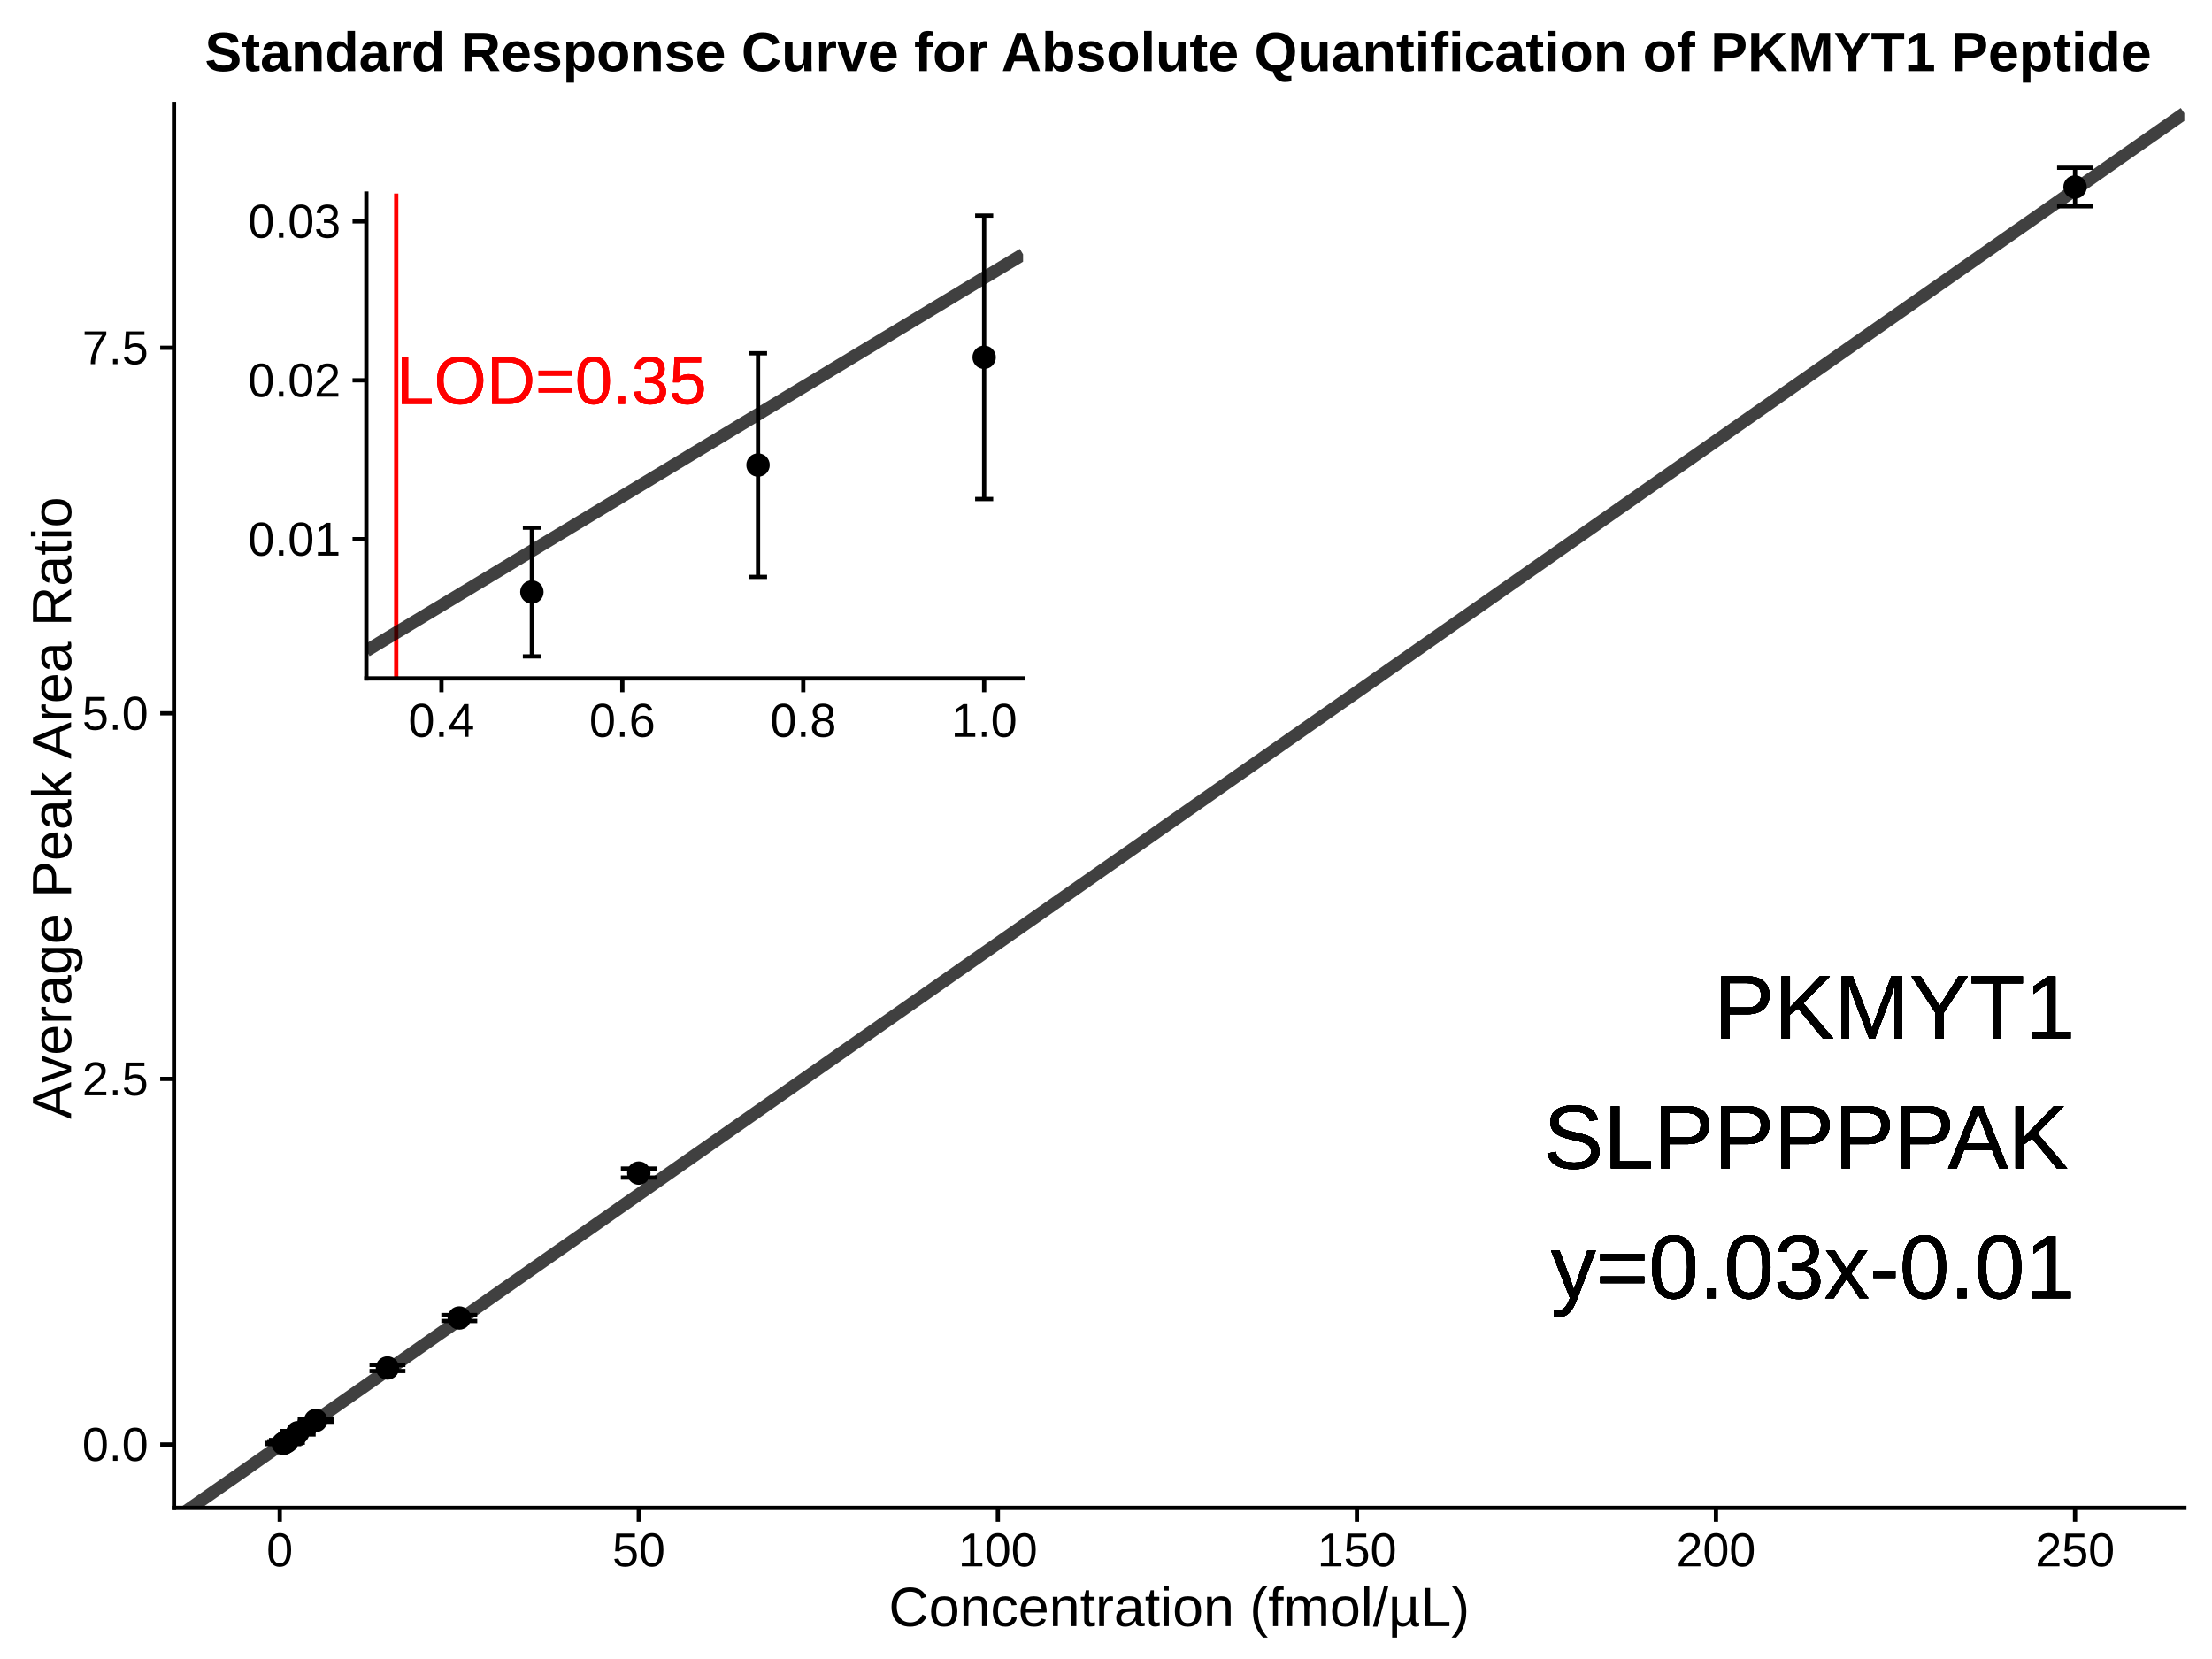
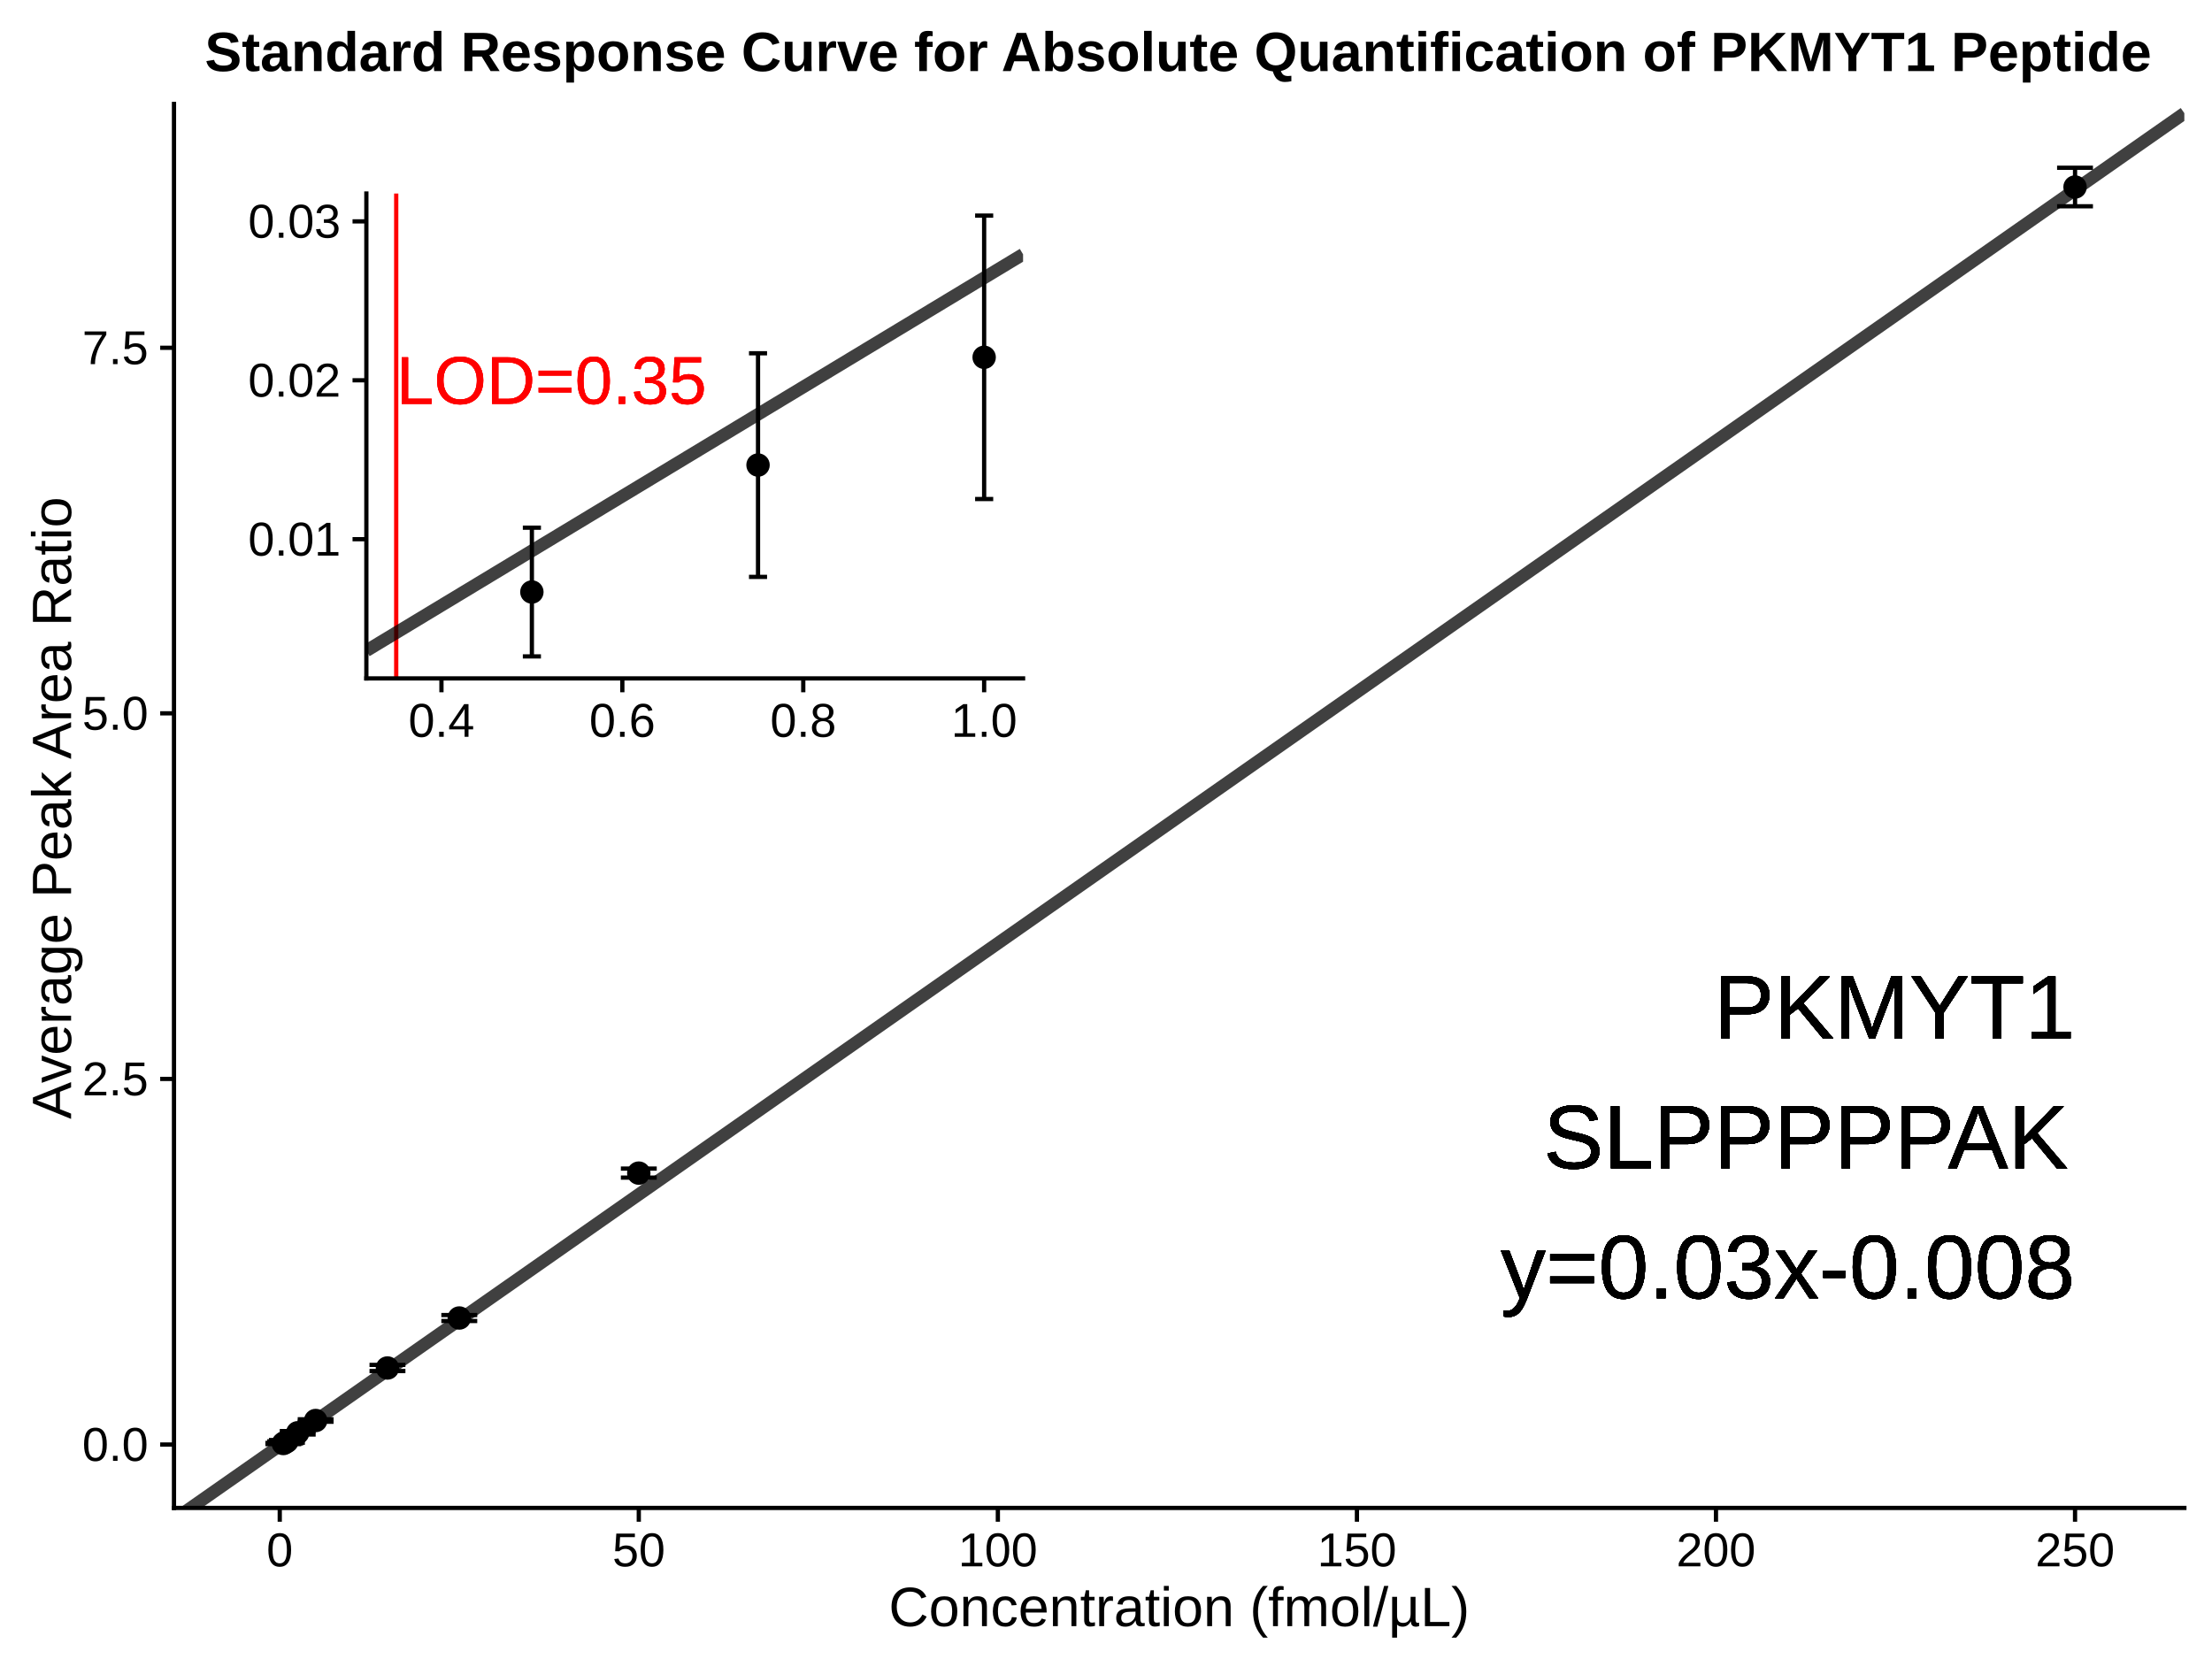
<svg xmlns="http://www.w3.org/2000/svg" viewBox="0 0 558.00 418.50">
  <defs>
    <style type="text/css">
    line, polyline, path, rect, circle {
      fill: none;
      stroke: #000000;
      stroke-linecap: round;
      stroke-linejoin: round;
      stroke-miterlimit: 10.00;
    }
  </style>
  </defs>
  <rect width="100%" height="100%" style="stroke: none; fill: #FFFFFF;" />
  <defs>
    <clipPath id="cpNDMuODk0Mnw1NTEuMDI2fDM4MC4zOXwyNi4yMTk1">
      <rect x="43.89" y="26.22" width="507.13" height="354.17" />
    </clipPath>
  </defs>
  <circle cx="71.47" cy="364.14" r="1.95pt" style="stroke-width: 0.71; fill: #000000;" clip-path="url(#cpNDMuODk0Mnw1NTEuMDI2fDM4MC4zOXwyNi4yMTk1)" />
  <circle cx="71.93" cy="363.85" r="1.95pt" style="stroke-width: 0.71; fill: #000000;" clip-path="url(#cpNDMuODk0Mnw1NTEuMDI2fDM4MC4zOXwyNi4yMTk1)" />
  <circle cx="72.38" cy="363.60" r="1.95pt" style="stroke-width: 0.71; fill: #000000;" clip-path="url(#cpNDMuODk0Mnw1NTEuMDI2fDM4MC4zOXwyNi4yMTk1)" />
  <circle cx="75.10" cy="361.43" r="1.95pt" style="stroke-width: 0.71; fill: #000000;" clip-path="url(#cpNDMuODk0Mnw1NTEuMDI2fDM4MC4zOXwyNi4yMTk1)" />
  <circle cx="79.63" cy="358.34" r="1.95pt" style="stroke-width: 0.71; fill: #000000;" clip-path="url(#cpNDMuODk0Mnw1NTEuMDI2fDM4MC4zOXwyNi4yMTk1)" />
  <circle cx="97.74" cy="345.09" r="1.95pt" style="stroke-width: 0.71; fill: #000000;" clip-path="url(#cpNDMuODk0Mnw1NTEuMDI2fDM4MC4zOXwyNi4yMTk1)" />
  <circle cx="115.86" cy="332.48" r="1.95pt" style="stroke-width: 0.71; fill: #000000;" clip-path="url(#cpNDMuODk0Mnw1NTEuMDI2fDM4MC4zOXwyNi4yMTk1)" />
  <circle cx="161.14" cy="295.93" r="1.95pt" style="stroke-width: 0.71; fill: #000000;" clip-path="url(#cpNDMuODk0Mnw1NTEuMDI2fDM4MC4zOXwyNi4yMTk1)" />
  <circle cx="523.45" cy="47.18" r="1.95pt" style="stroke-width: 0.71; fill: #000000;" clip-path="url(#cpNDMuODk0Mnw1NTEuMDI2fDM4MC4zOXwyNi4yMTk1)" />
  <polyline points="66.95,363.99 76.00,363.99 " style="stroke-width: 1.07; stroke-linecap: butt;" clip-path="url(#cpNDMuODk0Mnw1NTEuMDI2fDM4MC4zOXwyNi4yMTk1)" />
  <polyline points="71.47,363.99 71.47,364.29 " style="stroke-width: 1.07; stroke-linecap: butt;" clip-path="url(#cpNDMuODk0Mnw1NTEuMDI2fDM4MC4zOXwyNi4yMTk1)" />
  <polyline points="66.95,364.29 76.00,364.29 " style="stroke-width: 1.07; stroke-linecap: butt;" clip-path="url(#cpNDMuODk0Mnw1NTEuMDI2fDM4MC4zOXwyNi4yMTk1)" />
  <polyline points="67.40,363.59 76.46,363.59 " style="stroke-width: 1.07; stroke-linecap: butt;" clip-path="url(#cpNDMuODk0Mnw1NTEuMDI2fDM4MC4zOXwyNi4yMTk1)" />
  <polyline points="71.93,363.59 71.93,364.11 " style="stroke-width: 1.07; stroke-linecap: butt;" clip-path="url(#cpNDMuODk0Mnw1NTEuMDI2fDM4MC4zOXwyNi4yMTk1)" />
  <polyline points="67.40,364.11 76.46,364.11 " style="stroke-width: 1.07; stroke-linecap: butt;" clip-path="url(#cpNDMuODk0Mnw1NTEuMDI2fDM4MC4zOXwyNi4yMTk1)" />
  <polyline points="67.85,363.27 76.91,363.27 " style="stroke-width: 1.07; stroke-linecap: butt;" clip-path="url(#cpNDMuODk0Mnw1NTEuMDI2fDM4MC4zOXwyNi4yMTk1)" />
  <polyline points="72.38,363.27 72.38,363.93 " style="stroke-width: 1.07; stroke-linecap: butt;" clip-path="url(#cpNDMuODk0Mnw1NTEuMDI2fDM4MC4zOXwyNi4yMTk1)" />
  <polyline points="67.85,363.93 76.91,363.93 " style="stroke-width: 1.07; stroke-linecap: butt;" clip-path="url(#cpNDMuODk0Mnw1NTEuMDI2fDM4MC4zOXwyNi4yMTk1)" />
  <polyline points="70.57,361.00 79.63,361.00 " style="stroke-width: 1.07; stroke-linecap: butt;" clip-path="url(#cpNDMuODk0Mnw1NTEuMDI2fDM4MC4zOXwyNi4yMTk1)" />
  <polyline points="75.10,361.00 75.10,361.86 " style="stroke-width: 1.07; stroke-linecap: butt;" clip-path="url(#cpNDMuODk0Mnw1NTEuMDI2fDM4MC4zOXwyNi4yMTk1)" />
  <polyline points="70.57,361.86 79.63,361.86 " style="stroke-width: 1.07; stroke-linecap: butt;" clip-path="url(#cpNDMuODk0Mnw1NTEuMDI2fDM4MC4zOXwyNi4yMTk1)" />
  <polyline points="75.10,358.03 84.15,358.03 " style="stroke-width: 1.07; stroke-linecap: butt;" clip-path="url(#cpNDMuODk0Mnw1NTEuMDI2fDM4MC4zOXwyNi4yMTk1)" />
  <polyline points="79.63,358.03 79.63,358.66 " style="stroke-width: 1.07; stroke-linecap: butt;" clip-path="url(#cpNDMuODk0Mnw1NTEuMDI2fDM4MC4zOXwyNi4yMTk1)" />
  <polyline points="75.10,358.66 84.15,358.66 " style="stroke-width: 1.07; stroke-linecap: butt;" clip-path="url(#cpNDMuODk0Mnw1NTEuMDI2fDM4MC4zOXwyNi4yMTk1)" />
  <polyline points="93.21,344.31 102.27,344.31 " style="stroke-width: 1.07; stroke-linecap: butt;" clip-path="url(#cpNDMuODk0Mnw1NTEuMDI2fDM4MC4zOXwyNi4yMTk1)" />
  <polyline points="97.74,344.31 97.74,345.86 " style="stroke-width: 1.07; stroke-linecap: butt;" clip-path="url(#cpNDMuODk0Mnw1NTEuMDI2fDM4MC4zOXwyNi4yMTk1)" />
  <polyline points="93.21,345.86 102.27,345.86 " style="stroke-width: 1.07; stroke-linecap: butt;" clip-path="url(#cpNDMuODk0Mnw1NTEuMDI2fDM4MC4zOXwyNi4yMTk1)" />
  <polyline points="111.33,331.73 120.39,331.73 " style="stroke-width: 1.07; stroke-linecap: butt;" clip-path="url(#cpNDMuODk0Mnw1NTEuMDI2fDM4MC4zOXwyNi4yMTk1)" />
  <polyline points="115.86,331.73 115.86,333.24 " style="stroke-width: 1.07; stroke-linecap: butt;" clip-path="url(#cpNDMuODk0Mnw1NTEuMDI2fDM4MC4zOXwyNi4yMTk1)" />
  <polyline points="111.33,333.24 120.39,333.24 " style="stroke-width: 1.07; stroke-linecap: butt;" clip-path="url(#cpNDMuODk0Mnw1NTEuMDI2fDM4MC4zOXwyNi4yMTk1)" />
  <polyline points="156.62,294.79 165.67,294.79 " style="stroke-width: 1.07; stroke-linecap: butt;" clip-path="url(#cpNDMuODk0Mnw1NTEuMDI2fDM4MC4zOXwyNi4yMTk1)" />
  <polyline points="161.14,294.79 161.14,297.06 " style="stroke-width: 1.07; stroke-linecap: butt;" clip-path="url(#cpNDMuODk0Mnw1NTEuMDI2fDM4MC4zOXwyNi4yMTk1)" />
  <polyline points="156.62,297.06 165.67,297.06 " style="stroke-width: 1.07; stroke-linecap: butt;" clip-path="url(#cpNDMuODk0Mnw1NTEuMDI2fDM4MC4zOXwyNi4yMTk1)" />
  <polyline points="518.92,42.32 527.97,42.32 " style="stroke-width: 1.07; stroke-linecap: butt;" clip-path="url(#cpNDMuODk0Mnw1NTEuMDI2fDM4MC4zOXwyNi4yMTk1)" />
  <polyline points="523.45,42.32 523.45,52.04 " style="stroke-width: 1.07; stroke-linecap: butt;" clip-path="url(#cpNDMuODk0Mnw1NTEuMDI2fDM4MC4zOXwyNi4yMTk1)" />
  <polyline points="518.92,52.04 527.97,52.04 " style="stroke-width: 1.07; stroke-linecap: butt;" clip-path="url(#cpNDMuODk0Mnw1NTEuMDI2fDM4MC4zOXwyNi4yMTk1)" />
  <line x1="43.89" y1="383.34" x2="551.03" y2="28.56" style="stroke-width: 3.20; stroke: #000000; stroke-opacity: 0.75; stroke-linecap: butt;" clip-path="url(#cpNDMuODk0Mnw1NTEuMDI2fDM4MC4zOXwyNi4yMTk1)" />
  <g clip-path="url(#cpNDMuODk0Mnw1NTEuMDI2fDM4MC4zOXwyNi4yMTk1)">
    <text x="432.37" y="261.95" style="font-size: 22.76px; font-family: Liberation Sans;" textLength="91.07px" lengthAdjust="spacingAndGlyphs">PKMYT1</text>
  </g>
  <g clip-path="url(#cpNDMuODk0Mnw1NTEuMDI2fDM4MC4zOXwyNi4yMTk1)">
    <text x="389.33" y="294.72" style="font-size: 22.76px; font-family: Liberation Sans;" textLength="134.12px" lengthAdjust="spacingAndGlyphs">SLPPPPPAK</text>
  </g>
  <g clip-path="url(#cpNDMuODk0Mnw1NTEuMDI2fDM4MC4zOXwyNi4yMTk1)">
-     <text x="391.21" y="327.50" style="font-size: 22.76px; font-family: Liberation Sans;" textLength="132.24px" lengthAdjust="spacingAndGlyphs">y=0.03x-0.01</text>
-   </g>
-   <g clip-path="url(#cpNDMuODk0Mnw1NTEuMDI2fDM4MC4zOXwyNi4yMTk1)">
-     <text x="432.37" y="261.95" style="font-size: 22.76px; font-family: Liberation Sans;" textLength="91.07px" lengthAdjust="spacingAndGlyphs">PKMYT1</text>
-   </g>
-   <g clip-path="url(#cpNDMuODk0Mnw1NTEuMDI2fDM4MC4zOXwyNi4yMTk1)">
-     <text x="389.33" y="294.72" style="font-size: 22.76px; font-family: Liberation Sans;" textLength="134.12px" lengthAdjust="spacingAndGlyphs">SLPPPPPAK</text>
-   </g>
-   <g clip-path="url(#cpNDMuODk0Mnw1NTEuMDI2fDM4MC4zOXwyNi4yMTk1)">
-     <text x="391.21" y="327.50" style="font-size: 22.76px; font-family: Liberation Sans;" textLength="132.24px" lengthAdjust="spacingAndGlyphs">y=0.03x-0.01</text>
-   </g>
-   <g clip-path="url(#cpNDMuODk0Mnw1NTEuMDI2fDM4MC4zOXwyNi4yMTk1)">
-     <text x="432.37" y="261.95" style="font-size: 22.76px; font-family: Liberation Sans;" textLength="91.07px" lengthAdjust="spacingAndGlyphs">PKMYT1</text>
-   </g>
-   <g clip-path="url(#cpNDMuODk0Mnw1NTEuMDI2fDM4MC4zOXwyNi4yMTk1)">
-     <text x="389.33" y="294.72" style="font-size: 22.76px; font-family: Liberation Sans;" textLength="134.12px" lengthAdjust="spacingAndGlyphs">SLPPPPPAK</text>
-   </g>
-   <g clip-path="url(#cpNDMuODk0Mnw1NTEuMDI2fDM4MC4zOXwyNi4yMTk1)">
-     <text x="391.21" y="327.50" style="font-size: 22.76px; font-family: Liberation Sans;" textLength="132.24px" lengthAdjust="spacingAndGlyphs">y=0.03x-0.01</text>
-   </g>
-   <g clip-path="url(#cpNDMuODk0Mnw1NTEuMDI2fDM4MC4zOXwyNi4yMTk1)">
-     <text x="432.37" y="261.95" style="font-size: 22.76px; font-family: Liberation Sans;" textLength="91.07px" lengthAdjust="spacingAndGlyphs">PKMYT1</text>
-   </g>
-   <g clip-path="url(#cpNDMuODk0Mnw1NTEuMDI2fDM4MC4zOXwyNi4yMTk1)">
-     <text x="389.33" y="294.72" style="font-size: 22.76px; font-family: Liberation Sans;" textLength="134.12px" lengthAdjust="spacingAndGlyphs">SLPPPPPAK</text>
-   </g>
-   <g clip-path="url(#cpNDMuODk0Mnw1NTEuMDI2fDM4MC4zOXwyNi4yMTk1)">
-     <text x="391.21" y="327.50" style="font-size: 22.76px; font-family: Liberation Sans;" textLength="132.24px" lengthAdjust="spacingAndGlyphs">y=0.03x-0.01</text>
-   </g>
-   <g clip-path="url(#cpNDMuODk0Mnw1NTEuMDI2fDM4MC4zOXwyNi4yMTk1)">
-     <text x="432.37" y="261.95" style="font-size: 22.76px; font-family: Liberation Sans;" textLength="91.07px" lengthAdjust="spacingAndGlyphs">PKMYT1</text>
-   </g>
-   <g clip-path="url(#cpNDMuODk0Mnw1NTEuMDI2fDM4MC4zOXwyNi4yMTk1)">
-     <text x="389.33" y="294.72" style="font-size: 22.76px; font-family: Liberation Sans;" textLength="134.12px" lengthAdjust="spacingAndGlyphs">SLPPPPPAK</text>
-   </g>
-   <g clip-path="url(#cpNDMuODk0Mnw1NTEuMDI2fDM4MC4zOXwyNi4yMTk1)">
-     <text x="391.21" y="327.50" style="font-size: 22.76px; font-family: Liberation Sans;" textLength="132.24px" lengthAdjust="spacingAndGlyphs">y=0.03x-0.01</text>
-   </g>
-   <g clip-path="url(#cpNDMuODk0Mnw1NTEuMDI2fDM4MC4zOXwyNi4yMTk1)">
-     <text x="432.37" y="261.95" style="font-size: 22.76px; font-family: Liberation Sans;" textLength="91.07px" lengthAdjust="spacingAndGlyphs">PKMYT1</text>
-   </g>
-   <g clip-path="url(#cpNDMuODk0Mnw1NTEuMDI2fDM4MC4zOXwyNi4yMTk1)">
-     <text x="389.33" y="294.72" style="font-size: 22.76px; font-family: Liberation Sans;" textLength="134.12px" lengthAdjust="spacingAndGlyphs">SLPPPPPAK</text>
-   </g>
-   <g clip-path="url(#cpNDMuODk0Mnw1NTEuMDI2fDM4MC4zOXwyNi4yMTk1)">
-     <text x="391.21" y="327.50" style="font-size: 22.76px; font-family: Liberation Sans;" textLength="132.24px" lengthAdjust="spacingAndGlyphs">y=0.03x-0.01</text>
-   </g>
-   <g clip-path="url(#cpNDMuODk0Mnw1NTEuMDI2fDM4MC4zOXwyNi4yMTk1)">
-     <text x="432.37" y="261.95" style="font-size: 22.76px; font-family: Liberation Sans;" textLength="91.07px" lengthAdjust="spacingAndGlyphs">PKMYT1</text>
-   </g>
-   <g clip-path="url(#cpNDMuODk0Mnw1NTEuMDI2fDM4MC4zOXwyNi4yMTk1)">
-     <text x="389.33" y="294.72" style="font-size: 22.76px; font-family: Liberation Sans;" textLength="134.12px" lengthAdjust="spacingAndGlyphs">SLPPPPPAK</text>
-   </g>
-   <g clip-path="url(#cpNDMuODk0Mnw1NTEuMDI2fDM4MC4zOXwyNi4yMTk1)">
-     <text x="391.21" y="327.50" style="font-size: 22.76px; font-family: Liberation Sans;" textLength="132.24px" lengthAdjust="spacingAndGlyphs">y=0.03x-0.01</text>
-   </g>
-   <g clip-path="url(#cpNDMuODk0Mnw1NTEuMDI2fDM4MC4zOXwyNi4yMTk1)">
-     <text x="432.37" y="261.95" style="font-size: 22.76px; font-family: Liberation Sans;" textLength="91.07px" lengthAdjust="spacingAndGlyphs">PKMYT1</text>
-   </g>
-   <g clip-path="url(#cpNDMuODk0Mnw1NTEuMDI2fDM4MC4zOXwyNi4yMTk1)">
-     <text x="389.33" y="294.72" style="font-size: 22.76px; font-family: Liberation Sans;" textLength="134.12px" lengthAdjust="spacingAndGlyphs">SLPPPPPAK</text>
-   </g>
-   <g clip-path="url(#cpNDMuODk0Mnw1NTEuMDI2fDM4MC4zOXwyNi4yMTk1)">
-     <text x="391.21" y="327.50" style="font-size: 22.76px; font-family: Liberation Sans;" textLength="132.24px" lengthAdjust="spacingAndGlyphs">y=0.03x-0.01</text>
-   </g>
-   <g clip-path="url(#cpNDMuODk0Mnw1NTEuMDI2fDM4MC4zOXwyNi4yMTk1)">
-     <text x="432.37" y="261.95" style="font-size: 22.76px; font-family: Liberation Sans;" textLength="91.07px" lengthAdjust="spacingAndGlyphs">PKMYT1</text>
-   </g>
-   <g clip-path="url(#cpNDMuODk0Mnw1NTEuMDI2fDM4MC4zOXwyNi4yMTk1)">
-     <text x="389.33" y="294.72" style="font-size: 22.76px; font-family: Liberation Sans;" textLength="134.12px" lengthAdjust="spacingAndGlyphs">SLPPPPPAK</text>
-   </g>
-   <g clip-path="url(#cpNDMuODk0Mnw1NTEuMDI2fDM4MC4zOXwyNi4yMTk1)">
-     <text x="391.21" y="327.50" style="font-size: 22.76px; font-family: Liberation Sans;" textLength="132.24px" lengthAdjust="spacingAndGlyphs">y=0.03x-0.01</text>
+     <text x="378.55" y="327.50" style="font-size: 22.76px; font-family: Liberation Sans;" textLength="144.90px" lengthAdjust="spacingAndGlyphs">y=0.03x-0.008</text>
+   </g>
+   <g clip-path="url(#cpNDMuODk0Mnw1NTEuMDI2fDM4MC4zOXwyNi4yMTk1)">
+     <text x="432.37" y="261.95" style="font-size: 22.76px; font-family: Liberation Sans;" textLength="91.07px" lengthAdjust="spacingAndGlyphs">PKMYT1</text>
+   </g>
+   <g clip-path="url(#cpNDMuODk0Mnw1NTEuMDI2fDM4MC4zOXwyNi4yMTk1)">
+     <text x="389.33" y="294.72" style="font-size: 22.76px; font-family: Liberation Sans;" textLength="134.12px" lengthAdjust="spacingAndGlyphs">SLPPPPPAK</text>
+   </g>
+   <g clip-path="url(#cpNDMuODk0Mnw1NTEuMDI2fDM4MC4zOXwyNi4yMTk1)">
+     <text x="378.55" y="327.50" style="font-size: 22.76px; font-family: Liberation Sans;" textLength="144.90px" lengthAdjust="spacingAndGlyphs">y=0.03x-0.008</text>
+   </g>
+   <g clip-path="url(#cpNDMuODk0Mnw1NTEuMDI2fDM4MC4zOXwyNi4yMTk1)">
+     <text x="432.37" y="261.95" style="font-size: 22.76px; font-family: Liberation Sans;" textLength="91.07px" lengthAdjust="spacingAndGlyphs">PKMYT1</text>
+   </g>
+   <g clip-path="url(#cpNDMuODk0Mnw1NTEuMDI2fDM4MC4zOXwyNi4yMTk1)">
+     <text x="389.33" y="294.72" style="font-size: 22.76px; font-family: Liberation Sans;" textLength="134.12px" lengthAdjust="spacingAndGlyphs">SLPPPPPAK</text>
+   </g>
+   <g clip-path="url(#cpNDMuODk0Mnw1NTEuMDI2fDM4MC4zOXwyNi4yMTk1)">
+     <text x="378.55" y="327.50" style="font-size: 22.76px; font-family: Liberation Sans;" textLength="144.90px" lengthAdjust="spacingAndGlyphs">y=0.03x-0.008</text>
+   </g>
+   <g clip-path="url(#cpNDMuODk0Mnw1NTEuMDI2fDM4MC4zOXwyNi4yMTk1)">
+     <text x="432.37" y="261.95" style="font-size: 22.76px; font-family: Liberation Sans;" textLength="91.07px" lengthAdjust="spacingAndGlyphs">PKMYT1</text>
+   </g>
+   <g clip-path="url(#cpNDMuODk0Mnw1NTEuMDI2fDM4MC4zOXwyNi4yMTk1)">
+     <text x="389.33" y="294.72" style="font-size: 22.76px; font-family: Liberation Sans;" textLength="134.12px" lengthAdjust="spacingAndGlyphs">SLPPPPPAK</text>
+   </g>
+   <g clip-path="url(#cpNDMuODk0Mnw1NTEuMDI2fDM4MC4zOXwyNi4yMTk1)">
+     <text x="378.55" y="327.50" style="font-size: 22.76px; font-family: Liberation Sans;" textLength="144.90px" lengthAdjust="spacingAndGlyphs">y=0.03x-0.008</text>
+   </g>
+   <g clip-path="url(#cpNDMuODk0Mnw1NTEuMDI2fDM4MC4zOXwyNi4yMTk1)">
+     <text x="432.37" y="261.95" style="font-size: 22.76px; font-family: Liberation Sans;" textLength="91.07px" lengthAdjust="spacingAndGlyphs">PKMYT1</text>
+   </g>
+   <g clip-path="url(#cpNDMuODk0Mnw1NTEuMDI2fDM4MC4zOXwyNi4yMTk1)">
+     <text x="389.33" y="294.72" style="font-size: 22.76px; font-family: Liberation Sans;" textLength="134.12px" lengthAdjust="spacingAndGlyphs">SLPPPPPAK</text>
+   </g>
+   <g clip-path="url(#cpNDMuODk0Mnw1NTEuMDI2fDM4MC4zOXwyNi4yMTk1)">
+     <text x="378.55" y="327.50" style="font-size: 22.76px; font-family: Liberation Sans;" textLength="144.90px" lengthAdjust="spacingAndGlyphs">y=0.03x-0.008</text>
+   </g>
+   <g clip-path="url(#cpNDMuODk0Mnw1NTEuMDI2fDM4MC4zOXwyNi4yMTk1)">
+     <text x="432.37" y="261.95" style="font-size: 22.76px; font-family: Liberation Sans;" textLength="91.07px" lengthAdjust="spacingAndGlyphs">PKMYT1</text>
+   </g>
+   <g clip-path="url(#cpNDMuODk0Mnw1NTEuMDI2fDM4MC4zOXwyNi4yMTk1)">
+     <text x="389.33" y="294.72" style="font-size: 22.76px; font-family: Liberation Sans;" textLength="134.12px" lengthAdjust="spacingAndGlyphs">SLPPPPPAK</text>
+   </g>
+   <g clip-path="url(#cpNDMuODk0Mnw1NTEuMDI2fDM4MC4zOXwyNi4yMTk1)">
+     <text x="378.55" y="327.50" style="font-size: 22.76px; font-family: Liberation Sans;" textLength="144.90px" lengthAdjust="spacingAndGlyphs">y=0.03x-0.008</text>
+   </g>
+   <g clip-path="url(#cpNDMuODk0Mnw1NTEuMDI2fDM4MC4zOXwyNi4yMTk1)">
+     <text x="432.37" y="261.95" style="font-size: 22.76px; font-family: Liberation Sans;" textLength="91.07px" lengthAdjust="spacingAndGlyphs">PKMYT1</text>
+   </g>
+   <g clip-path="url(#cpNDMuODk0Mnw1NTEuMDI2fDM4MC4zOXwyNi4yMTk1)">
+     <text x="389.33" y="294.72" style="font-size: 22.76px; font-family: Liberation Sans;" textLength="134.12px" lengthAdjust="spacingAndGlyphs">SLPPPPPAK</text>
+   </g>
+   <g clip-path="url(#cpNDMuODk0Mnw1NTEuMDI2fDM4MC4zOXwyNi4yMTk1)">
+     <text x="378.55" y="327.50" style="font-size: 22.76px; font-family: Liberation Sans;" textLength="144.90px" lengthAdjust="spacingAndGlyphs">y=0.03x-0.008</text>
+   </g>
+   <g clip-path="url(#cpNDMuODk0Mnw1NTEuMDI2fDM4MC4zOXwyNi4yMTk1)">
+     <text x="432.37" y="261.95" style="font-size: 22.76px; font-family: Liberation Sans;" textLength="91.07px" lengthAdjust="spacingAndGlyphs">PKMYT1</text>
+   </g>
+   <g clip-path="url(#cpNDMuODk0Mnw1NTEuMDI2fDM4MC4zOXwyNi4yMTk1)">
+     <text x="389.33" y="294.72" style="font-size: 22.76px; font-family: Liberation Sans;" textLength="134.12px" lengthAdjust="spacingAndGlyphs">SLPPPPPAK</text>
+   </g>
+   <g clip-path="url(#cpNDMuODk0Mnw1NTEuMDI2fDM4MC4zOXwyNi4yMTk1)">
+     <text x="378.55" y="327.50" style="font-size: 22.76px; font-family: Liberation Sans;" textLength="144.90px" lengthAdjust="spacingAndGlyphs">y=0.03x-0.008</text>
+   </g>
+   <g clip-path="url(#cpNDMuODk0Mnw1NTEuMDI2fDM4MC4zOXwyNi4yMTk1)">
+     <text x="432.37" y="261.95" style="font-size: 22.76px; font-family: Liberation Sans;" textLength="91.07px" lengthAdjust="spacingAndGlyphs">PKMYT1</text>
+   </g>
+   <g clip-path="url(#cpNDMuODk0Mnw1NTEuMDI2fDM4MC4zOXwyNi4yMTk1)">
+     <text x="389.33" y="294.72" style="font-size: 22.76px; font-family: Liberation Sans;" textLength="134.12px" lengthAdjust="spacingAndGlyphs">SLPPPPPAK</text>
+   </g>
+   <g clip-path="url(#cpNDMuODk0Mnw1NTEuMDI2fDM4MC4zOXwyNi4yMTk1)">
+     <text x="378.55" y="327.50" style="font-size: 22.76px; font-family: Liberation Sans;" textLength="144.90px" lengthAdjust="spacingAndGlyphs">y=0.03x-0.008</text>
  </g>
  <defs>
    <clipPath id="cpMHw1NTh8NDE4LjV8MA==">
      <rect x="0.00" y="0.00" width="558.00" height="418.50" />
    </clipPath>
  </defs>
  <polyline points="43.89,380.39 43.89,26.22 " style="stroke-width: 1.07; stroke-linecap: square;" clip-path="url(#cpMHw1NTh8NDE4LjV8MA==)" />
  <g clip-path="url(#cpMHw1NTh8NDE4LjV8MA==)">
    <text x="20.74" y="368.52" style="font-size: 12.00px; font-family: Liberation Sans;" textLength="16.68px" lengthAdjust="spacingAndGlyphs">0.0</text>
  </g>
  <g clip-path="url(#cpMHw1NTh8NDE4LjV8MA==)">
    <text x="20.74" y="276.30" style="font-size: 12.00px; font-family: Liberation Sans;" textLength="16.68px" lengthAdjust="spacingAndGlyphs">2.5</text>
  </g>
  <g clip-path="url(#cpMHw1NTh8NDE4LjV8MA==)">
    <text x="20.74" y="184.08" style="font-size: 12.00px; font-family: Liberation Sans;" textLength="16.68px" lengthAdjust="spacingAndGlyphs">5.0</text>
  </g>
  <g clip-path="url(#cpMHw1NTh8NDE4LjV8MA==)">
    <text x="20.74" y="91.86" style="font-size: 12.00px; font-family: Liberation Sans;" textLength="16.68px" lengthAdjust="spacingAndGlyphs">7.5</text>
  </g>
  <polyline points="40.41,364.39 43.89,364.39 " style="stroke-width: 1.07; stroke-linecap: butt;" clip-path="url(#cpMHw1NTh8NDE4LjV8MA==)" />
  <polyline points="40.41,272.17 43.89,272.17 " style="stroke-width: 1.07; stroke-linecap: butt;" clip-path="url(#cpMHw1NTh8NDE4LjV8MA==)" />
  <polyline points="40.41,179.95 43.89,179.95 " style="stroke-width: 1.07; stroke-linecap: butt;" clip-path="url(#cpMHw1NTh8NDE4LjV8MA==)" />
  <polyline points="40.41,87.73 43.89,87.73 " style="stroke-width: 1.07; stroke-linecap: butt;" clip-path="url(#cpMHw1NTh8NDE4LjV8MA==)" />
  <polyline points="43.89,380.39 551.03,380.39 " style="stroke-width: 1.07; stroke-linecap: square;" clip-path="url(#cpMHw1NTh8NDE4LjV8MA==)" />
  <polyline points="70.57,383.88 70.57,380.39 " style="stroke-width: 1.07; stroke-linecap: butt;" clip-path="url(#cpMHw1NTh8NDE4LjV8MA==)" />
  <polyline points="161.14,383.88 161.14,380.39 " style="stroke-width: 1.07; stroke-linecap: butt;" clip-path="url(#cpMHw1NTh8NDE4LjV8MA==)" />
  <polyline points="251.72,383.88 251.72,380.39 " style="stroke-width: 1.07; stroke-linecap: butt;" clip-path="url(#cpMHw1NTh8NDE4LjV8MA==)" />
  <polyline points="342.30,383.88 342.30,380.39 " style="stroke-width: 1.07; stroke-linecap: butt;" clip-path="url(#cpMHw1NTh8NDE4LjV8MA==)" />
  <polyline points="432.87,383.88 432.87,380.39 " style="stroke-width: 1.07; stroke-linecap: butt;" clip-path="url(#cpMHw1NTh8NDE4LjV8MA==)" />
  <polyline points="523.45,383.88 523.45,380.39 " style="stroke-width: 1.07; stroke-linecap: butt;" clip-path="url(#cpMHw1NTh8NDE4LjV8MA==)" />
  <g clip-path="url(#cpMHw1NTh8NDE4LjV8MA==)">
    <text x="67.23" y="395.12" style="font-size: 12.00px; font-family: Liberation Sans;" textLength="6.67px" lengthAdjust="spacingAndGlyphs">0</text>
  </g>
  <g clip-path="url(#cpMHw1NTh8NDE4LjV8MA==)">
    <text x="154.47" y="395.12" style="font-size: 12.00px; font-family: Liberation Sans;" textLength="13.35px" lengthAdjust="spacingAndGlyphs">50</text>
  </g>
  <g clip-path="url(#cpMHw1NTh8NDE4LjV8MA==)">
    <text x="241.71" y="395.12" style="font-size: 12.00px; font-family: Liberation Sans;" textLength="20.02px" lengthAdjust="spacingAndGlyphs">100</text>
  </g>
  <g clip-path="url(#cpMHw1NTh8NDE4LjV8MA==)">
    <text x="332.29" y="395.12" style="font-size: 12.00px; font-family: Liberation Sans;" textLength="20.02px" lengthAdjust="spacingAndGlyphs">150</text>
  </g>
  <g clip-path="url(#cpMHw1NTh8NDE4LjV8MA==)">
    <text x="422.86" y="395.12" style="font-size: 12.00px; font-family: Liberation Sans;" textLength="20.02px" lengthAdjust="spacingAndGlyphs">200</text>
  </g>
  <g clip-path="url(#cpMHw1NTh8NDE4LjV8MA==)">
    <text x="513.44" y="395.12" style="font-size: 12.00px; font-family: Liberation Sans;" textLength="20.02px" lengthAdjust="spacingAndGlyphs">250</text>
  </g>
  <g clip-path="url(#cpMHw1NTh8NDE4LjV8MA==)">
    <text x="224.18" y="410.21" style="font-size: 14.00px; font-family: Liberation Sans;" textLength="146.57px" lengthAdjust="spacingAndGlyphs">Concentration (fmol/µL)</text>
  </g>
  <g clip-path="url(#cpMHw1NTh8NDE4LjV8MA==)">
    <text transform="translate(17.93,282.29) rotate(-90)" style="font-size: 14.00px; font-family: Liberation Sans;" textLength="157.98px" lengthAdjust="spacingAndGlyphs">Average Peak Area Ratio</text>
  </g>
  <g clip-path="url(#cpMHw1NTh8NDE4LjV8MA==)">
    <text x="51.65" y="17.93" style="font-size: 14.00px; font-weight: bold; font-family: Liberation Sans;" textLength="491.61px" lengthAdjust="spacingAndGlyphs">Standard Response Curve for Absolute Quantification of PKMYT1 Peptide</text>
  </g>
  <defs>
    <clipPath id="cpNDEuODV8MjY1LjA1fDIwOS4yNXw0MS44NQ==">
      <rect x="41.85" y="41.85" width="223.20" height="167.40" />
    </clipPath>
  </defs>
  <defs>
    <clipPath id="cpMHw1NTh8NDE4LjV8MA==">
      <rect x="0.00" y="0.00" width="558.00" height="418.50" />
    </clipPath>
  </defs>
  <defs>
    <clipPath id="cpOTIuNDE2OXwyNTguMDc2fDE3MS4xNHw0OC44MjM4">
      <rect x="92.42" y="48.82" width="165.66" height="122.32" />
    </clipPath>
  </defs>
  <line x1="99.95" y1="171.14" x2="99.95" y2="48.82" style="stroke-width: 1.07; stroke: #FF0000; stroke-linecap: butt;" clip-path="url(#cpOTIuNDE2OXwyNTguMDc2fDE3MS4xNHw0OC44MjM4)" />
  <g clip-path="url(#cpOTIuNDE2OXwyNTguMDc2fDE3MS4xNHw0OC44MjM4)">
    <text x="99.95" y="101.88" style="font-size: 17.07px; fill: #FF0000; font-family: Liberation Sans;" textLength="78.30px" lengthAdjust="spacingAndGlyphs">LOD=0.35</text>
  </g>
  <g clip-path="url(#cpOTIuNDE2OXwyNTguMDc2fDE3MS4xNHw0OC44MjM4)">
    <text x="99.95" y="101.88" style="font-size: 17.07px; fill: #FF0000; font-family: Liberation Sans;" textLength="78.30px" lengthAdjust="spacingAndGlyphs">LOD=0.35</text>
  </g>
  <g clip-path="url(#cpOTIuNDE2OXwyNTguMDc2fDE3MS4xNHw0OC44MjM4)">
    <text x="99.95" y="101.88" style="font-size: 17.07px; fill: #FF0000; font-family: Liberation Sans;" textLength="78.30px" lengthAdjust="spacingAndGlyphs">LOD=0.35</text>
  </g>
  <circle cx="134.17" cy="149.34" r="1.95pt" style="stroke-width: 0.71; fill: #000000;" clip-path="url(#cpOTIuNDE2OXwyNTguMDc2fDE3MS4xNHw0OC44MjM4)" />
  <circle cx="191.22" cy="117.31" r="1.95pt" style="stroke-width: 0.71; fill: #000000;" clip-path="url(#cpOTIuNDE2OXwyNTguMDc2fDE3MS4xNHw0OC44MjM4)" />
  <circle cx="248.26" cy="90.13" r="1.95pt" style="stroke-width: 0.71; fill: #000000;" clip-path="url(#cpOTIuNDE2OXwyNTguMDc2fDE3MS4xNHw0OC44MjM4)" />
  <polyline points="131.89,133.11 136.46,133.11 " style="stroke-width: 1.07; stroke-linecap: butt;" clip-path="url(#cpOTIuNDE2OXwyNTguMDc2fDE3MS4xNHw0OC44MjM4)" />
  <polyline points="134.17,133.11 134.17,165.58 " style="stroke-width: 1.07; stroke-linecap: butt;" clip-path="url(#cpOTIuNDE2OXwyNTguMDc2fDE3MS4xNHw0OC44MjM4)" />
  <polyline points="131.89,165.58 136.46,165.58 " style="stroke-width: 1.07; stroke-linecap: butt;" clip-path="url(#cpOTIuNDE2OXwyNTguMDc2fDE3MS4xNHw0OC44MjM4)" />
  <polyline points="188.94,89.11 193.50,89.11 " style="stroke-width: 1.07; stroke-linecap: butt;" clip-path="url(#cpOTIuNDE2OXwyNTguMDc2fDE3MS4xNHw0OC44MjM4)" />
  <polyline points="191.22,89.11 191.22,145.52 " style="stroke-width: 1.07; stroke-linecap: butt;" clip-path="url(#cpOTIuNDE2OXwyNTguMDc2fDE3MS4xNHw0OC44MjM4)" />
  <polyline points="188.94,145.52 193.50,145.52 " style="stroke-width: 1.07; stroke-linecap: butt;" clip-path="url(#cpOTIuNDE2OXwyNTguMDc2fDE3MS4xNHw0OC44MjM4)" />
  <polyline points="245.98,54.38 250.55,54.38 " style="stroke-width: 1.07; stroke-linecap: butt;" clip-path="url(#cpOTIuNDE2OXwyNTguMDc2fDE3MS4xNHw0OC44MjM4)" />
  <polyline points="248.26,54.38 248.26,125.88 " style="stroke-width: 1.07; stroke-linecap: butt;" clip-path="url(#cpOTIuNDE2OXwyNTguMDc2fDE3MS4xNHw0OC44MjM4)" />
  <polyline points="245.98,125.88 250.55,125.88 " style="stroke-width: 1.07; stroke-linecap: butt;" clip-path="url(#cpOTIuNDE2OXwyNTguMDc2fDE3MS4xNHw0OC44MjM4)" />
  <line x1="92.42" y1="164.15" x2="258.08" y2="64.15" style="stroke-width: 3.20; stroke: #000000; stroke-opacity: 0.75; stroke-linecap: butt;" clip-path="url(#cpOTIuNDE2OXwyNTguMDc2fDE3MS4xNHw0OC44MjM4)" />
  <defs>
    <clipPath id="cpMHw1NTh8NDE4LjV8MA==">
      <rect x="0.00" y="0.00" width="558.00" height="418.50" />
    </clipPath>
  </defs>
  <polyline points="92.42,171.14 92.42,48.82 " style="stroke-width: 1.07; stroke-linecap: square;" clip-path="url(#cpMHw1NTh8NDE4LjV8MA==)" />
  <g clip-path="url(#cpMHw1NTh8NDE4LjV8MA==)">
    <text x="62.59" y="140.15" style="font-size: 12.00px; font-family: Liberation Sans;" textLength="23.35px" lengthAdjust="spacingAndGlyphs">0.01</text>
  </g>
  <g clip-path="url(#cpMHw1NTh8NDE4LjV8MA==)">
    <text x="62.59" y="100.06" style="font-size: 12.00px; font-family: Liberation Sans;" textLength="23.35px" lengthAdjust="spacingAndGlyphs">0.02</text>
  </g>
  <g clip-path="url(#cpMHw1NTh8NDE4LjV8MA==)">
    <text x="62.59" y="59.96" style="font-size: 12.00px; font-family: Liberation Sans;" textLength="23.35px" lengthAdjust="spacingAndGlyphs">0.03</text>
  </g>
  <polyline points="88.93,136.02 92.42,136.02 " style="stroke-width: 1.07; stroke-linecap: butt;" clip-path="url(#cpMHw1NTh8NDE4LjV8MA==)" />
  <polyline points="88.93,95.93 92.42,95.93 " style="stroke-width: 1.07; stroke-linecap: butt;" clip-path="url(#cpMHw1NTh8NDE4LjV8MA==)" />
  <polyline points="88.93,55.84 92.42,55.84 " style="stroke-width: 1.07; stroke-linecap: butt;" clip-path="url(#cpMHw1NTh8NDE4LjV8MA==)" />
  <polyline points="92.42,171.14 258.08,171.14 " style="stroke-width: 1.07; stroke-linecap: square;" clip-path="url(#cpMHw1NTh8NDE4LjV8MA==)" />
  <polyline points="111.36,174.63 111.36,171.14 " style="stroke-width: 1.07; stroke-linecap: butt;" clip-path="url(#cpMHw1NTh8NDE4LjV8MA==)" />
  <polyline points="156.99,174.63 156.99,171.14 " style="stroke-width: 1.07; stroke-linecap: butt;" clip-path="url(#cpMHw1NTh8NDE4LjV8MA==)" />
  <polyline points="202.63,174.63 202.63,171.14 " style="stroke-width: 1.07; stroke-linecap: butt;" clip-path="url(#cpMHw1NTh8NDE4LjV8MA==)" />
  <polyline points="248.26,174.63 248.26,171.14 " style="stroke-width: 1.07; stroke-linecap: butt;" clip-path="url(#cpMHw1NTh8NDE4LjV8MA==)" />
  <g clip-path="url(#cpMHw1NTh8NDE4LjV8MA==)">
    <text x="103.02" y="185.87" style="font-size: 12.00px; font-family: Liberation Sans;" textLength="16.68px" lengthAdjust="spacingAndGlyphs">0.4</text>
  </g>
  <g clip-path="url(#cpMHw1NTh8NDE4LjV8MA==)">
    <text x="148.65" y="185.87" style="font-size: 12.00px; font-family: Liberation Sans;" textLength="16.68px" lengthAdjust="spacingAndGlyphs">0.6</text>
  </g>
  <g clip-path="url(#cpMHw1NTh8NDE4LjV8MA==)">
    <text x="194.29" y="185.87" style="font-size: 12.00px; font-family: Liberation Sans;" textLength="16.68px" lengthAdjust="spacingAndGlyphs">0.8</text>
  </g>
  <g clip-path="url(#cpMHw1NTh8NDE4LjV8MA==)">
    <text x="239.92" y="185.87" style="font-size: 12.00px; font-family: Liberation Sans;" textLength="16.68px" lengthAdjust="spacingAndGlyphs">1.0</text>
  </g>
</svg>
